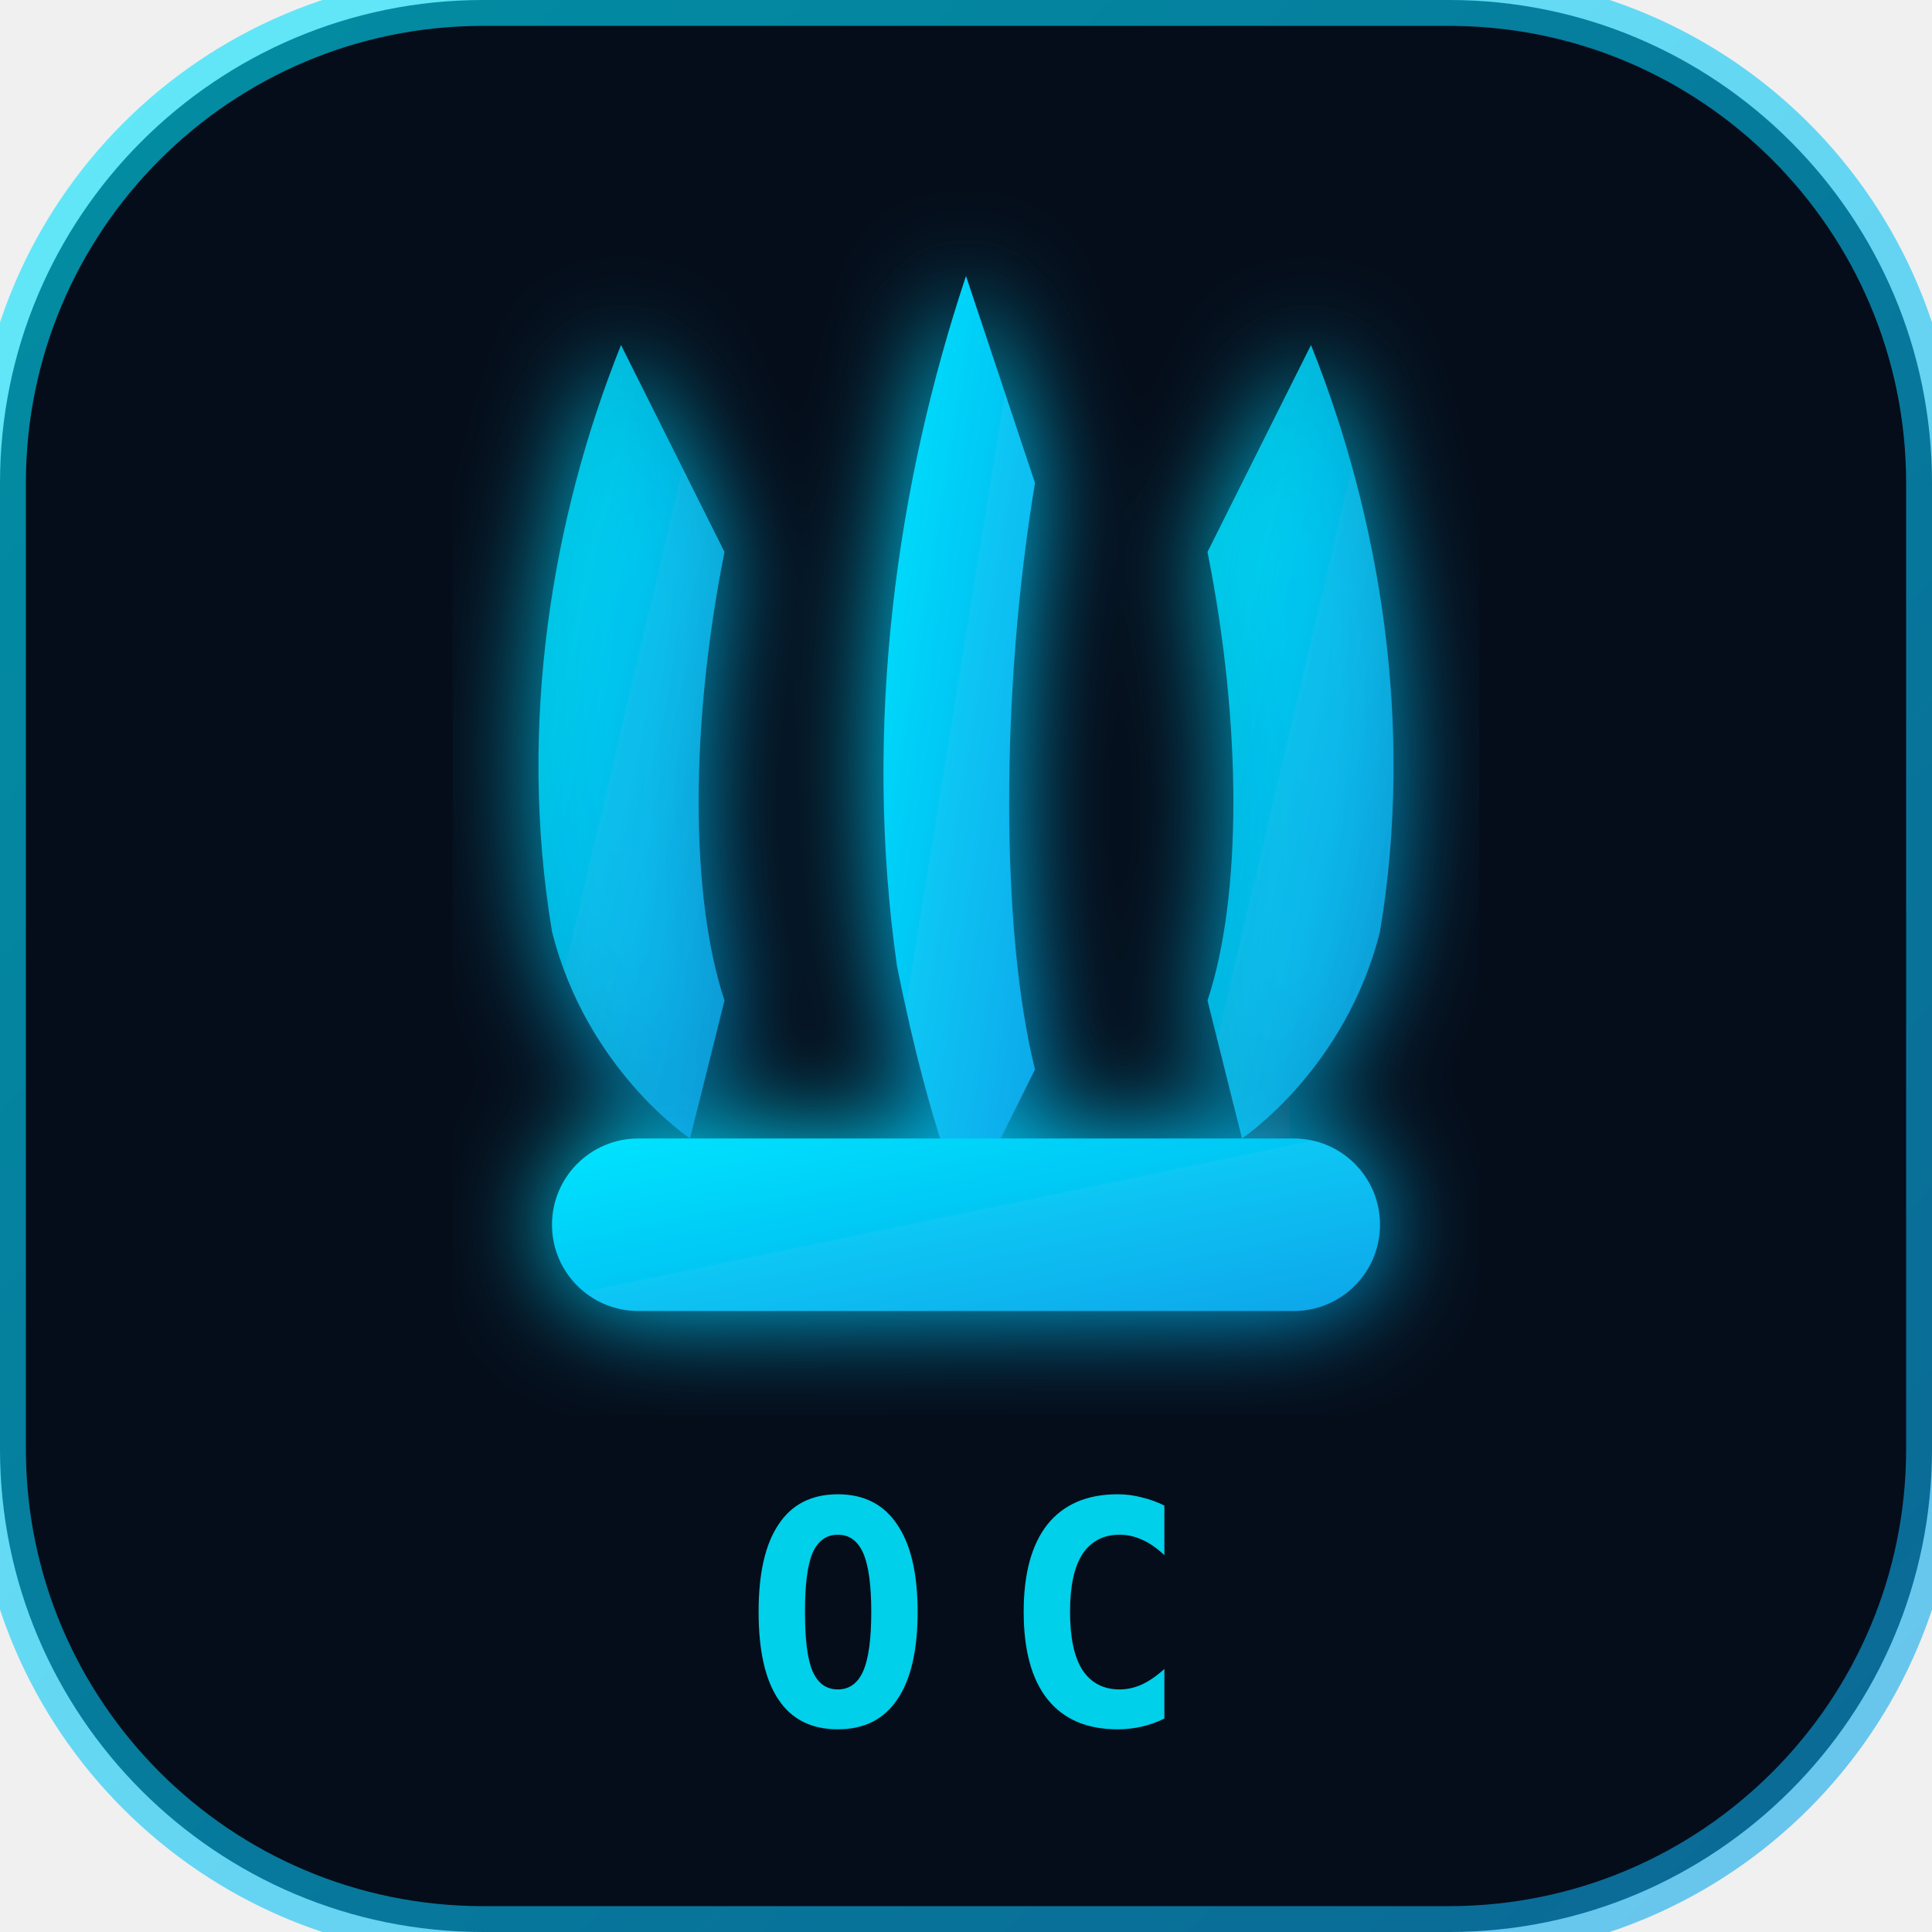
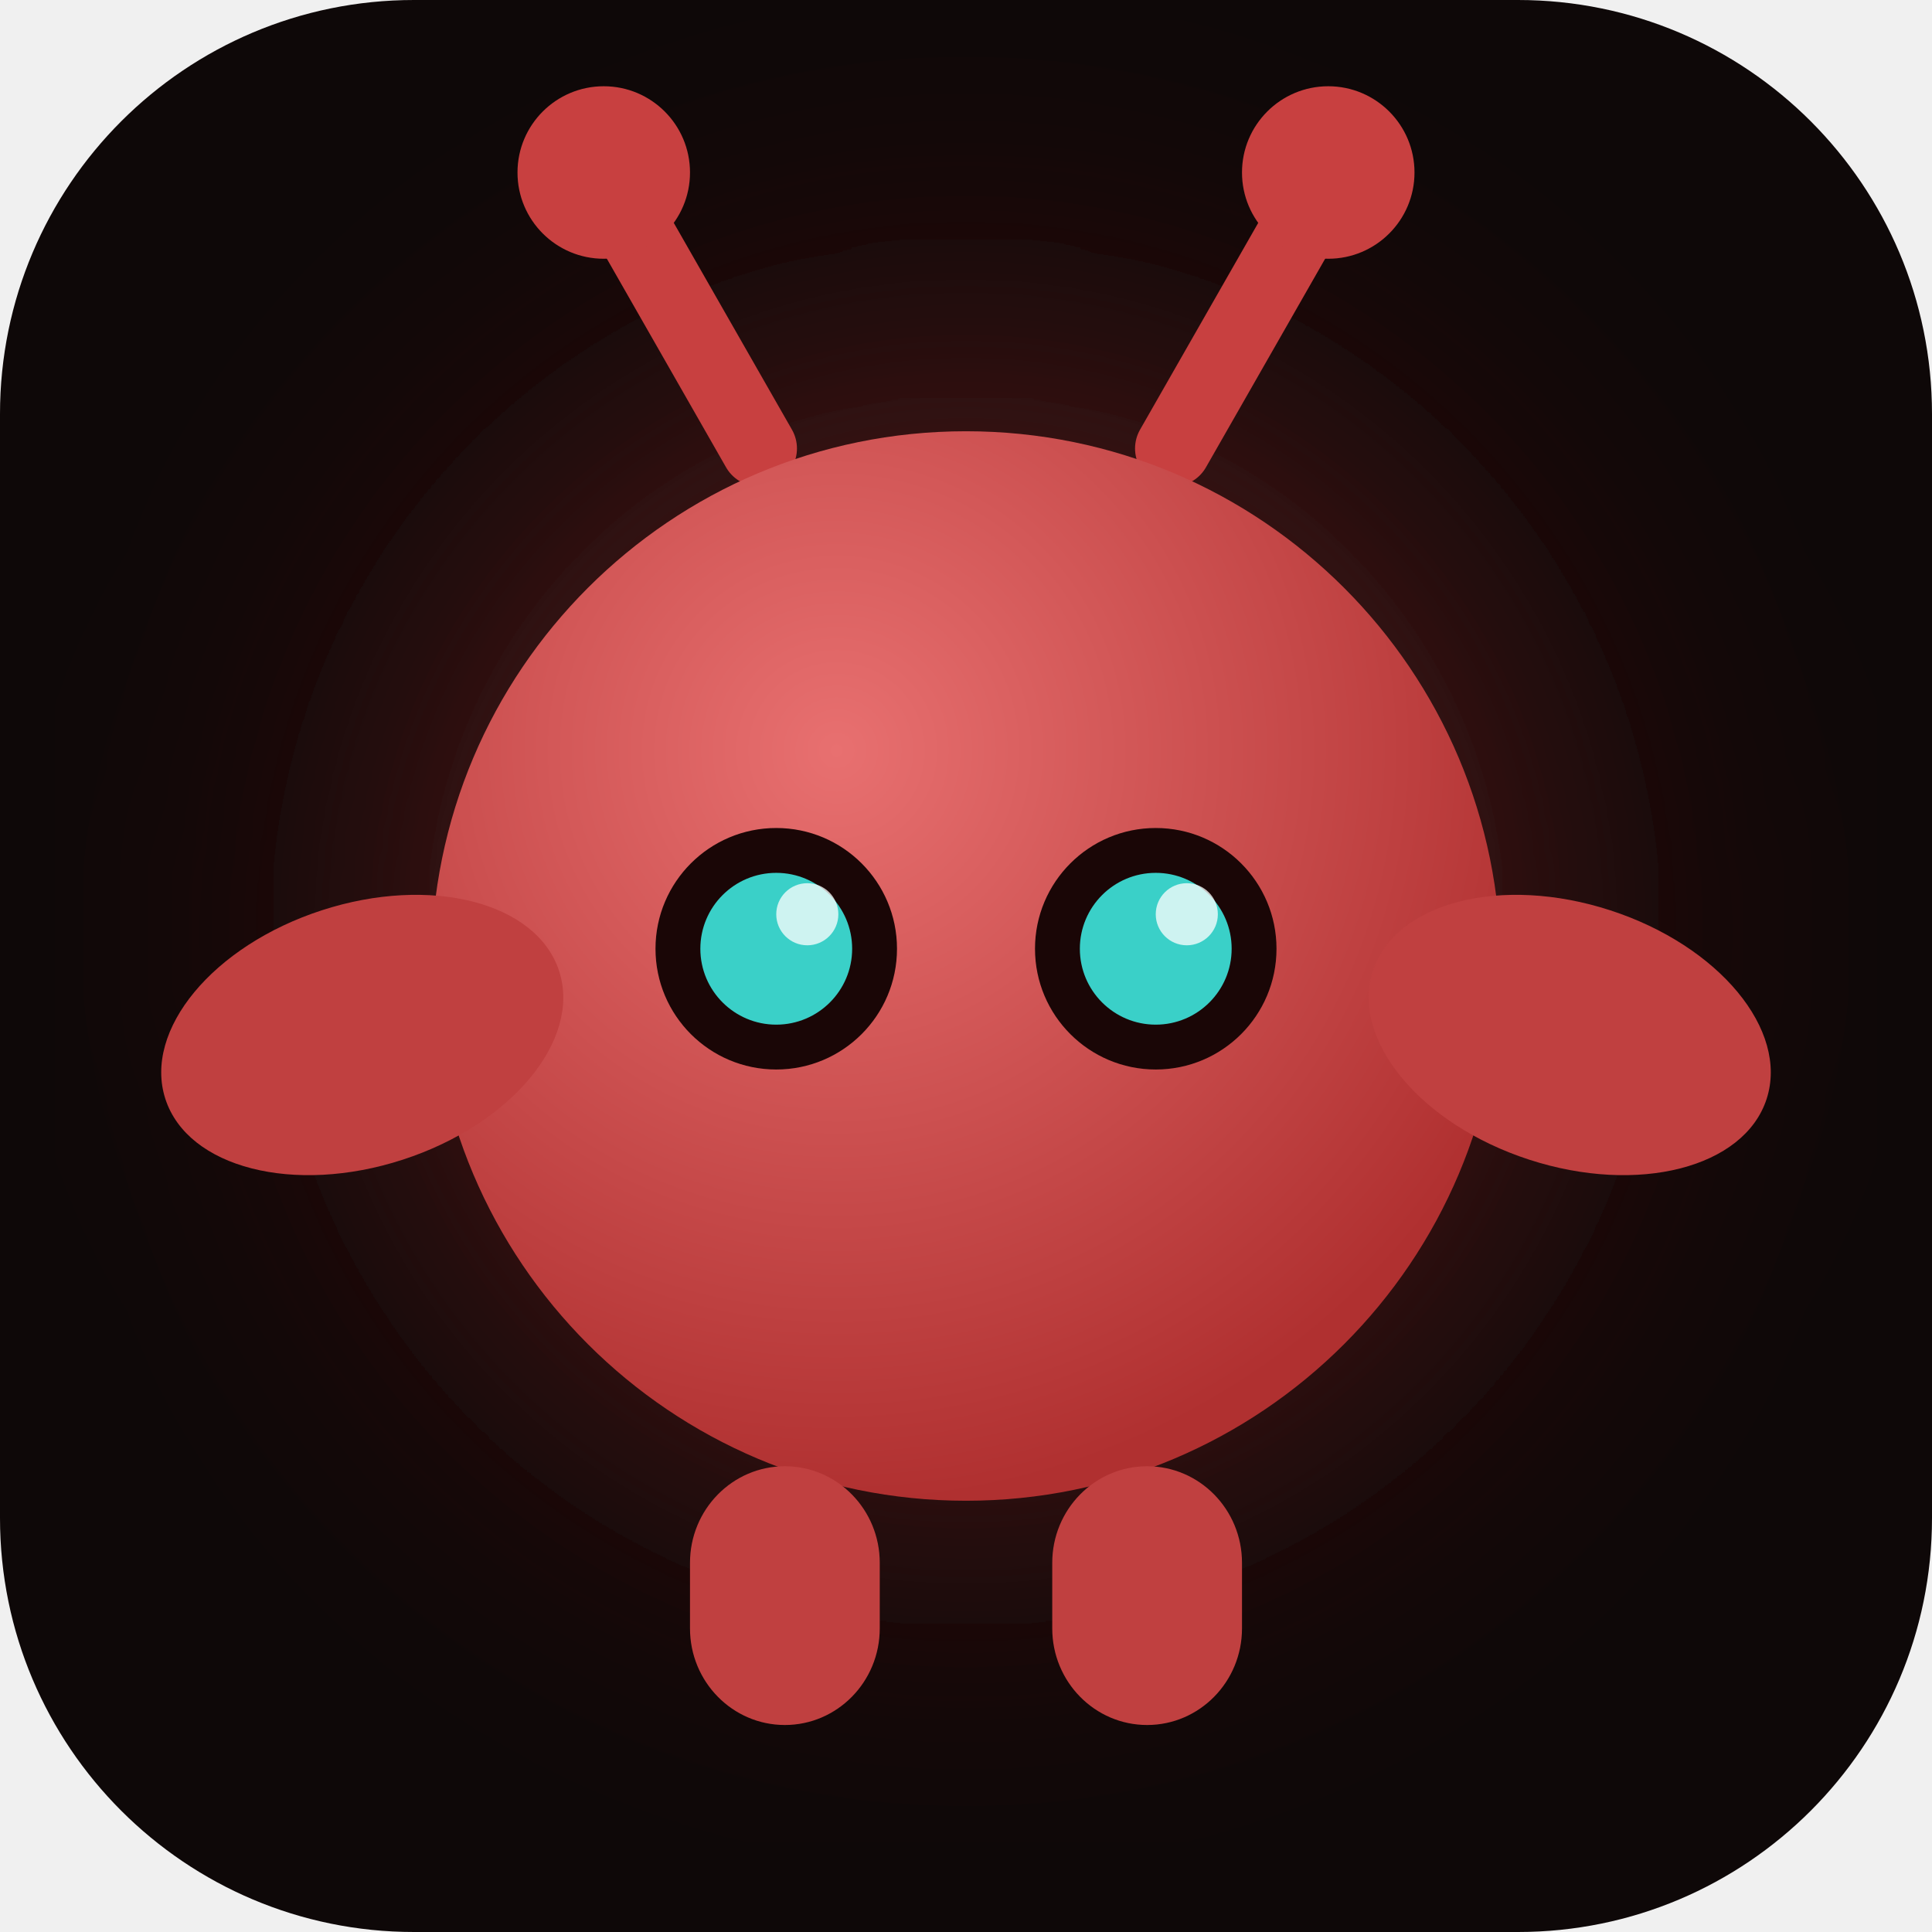
<svg xmlns="http://www.w3.org/2000/svg" viewBox="0 0 56 56">
  <defs>
-     <linearGradient id="ocGrad" x1="0%" y1="0%" x2="100%" y2="100%">
-       <stop offset="0%" stop-color="#00e5ff" />
-       <stop offset="100%" stop-color="#0ea5e9" />
-     </linearGradient>
-     <filter id="ocGlow">
-       <feGaussianBlur stdDeviation="1.5" result="blur" />
-       <feMerge>
-         <feMergeNode in="blur" />
-         <feMergeNode in="SourceGraphic" />
-       </feMerge>
+     <radialGradient id="oc-body" cx="38%" cy="30%" r="70%">
+       <stop offset="0%" stop-color="#e87070" />
+       <stop offset="100%" stop-color="#b03030" />
+     </radialGradient>
+     <radialGradient id="oc-glow" cx="50%" cy="50%" r="50%">
+       <stop offset="0%" stop-color="#cc3333" stop-opacity="0.6" />
+       <stop offset="100%" stop-color="#cc3333" stop-opacity="0" />
+     </radialGradient>
+     <filter id="oc-sf">
+       <feGaussianBlur stdDeviation="4" />
    </filter>
  </defs>
-   <rect width="56" height="56" rx="14" fill="#050d1a" />
-   <rect width="56" height="56" rx="14" fill="none" stroke="url(#ocGrad)" stroke-width="1.5" opacity="0.6" />
-   <g filter="url(#ocGlow)">
-     <path d="M18 10 C16 15 15 21 16 27 C17 31 20 33 20 33 L21 29 C20 26 20 21 21 16 Z" fill="url(#ocGrad)" opacity="0.85" />
-     <path d="M28 8 C26 14 25 21 26 28 C27 33 28 35 28 35 L30 31 C29 27 29 20 30 14 Z" fill="url(#ocGrad)" />
-     <path d="M38 10 C40 15 41 21 40 27 C39 31 36 33 36 33 L35 29 C36 26 36 21 35 16 Z" fill="url(#ocGrad)" opacity="0.85" />
-     <rect x="16" y="33" width="24" height="5" rx="2.5" fill="url(#ocGrad)" />
-   </g>
-   <text x="28" y="50" text-anchor="middle" fill="#00e5ff" font-family="ui-monospace, monospace" font-size="9" font-weight="900" letter-spacing="2" opacity="0.9">OC</text>
+   <rect width="56" height="56" rx="12" fill="#0e0808" />
+   <circle cx="28" cy="27" r="22" fill="url(#oc-glow)" filter="url(#oc-sf)" />
+   <line x1="22" y1="13" x2="18" y2="6" stroke="#c84040" stroke-width="2.2" stroke-linecap="round" />
+   <circle cx="17.5" cy="5" r="2.5" fill="#c84040" />
+   <line x1="34" y1="13" x2="38" y2="6" stroke="#c84040" stroke-width="2.2" stroke-linecap="round" />
+   <circle cx="38.5" cy="5" r="2.5" fill="#c84040" />
+   <circle cx="28" cy="28" r="15.5" fill="url(#oc-body)" />
+   <ellipse cx="10.5" cy="30" rx="6" ry="3.8" fill="#c04040" transform="rotate(-18 10.5 30)" />
+   <ellipse cx="45.5" cy="30" rx="6" ry="3.8" fill="#c04040" transform="rotate(18 45.5 30)" />
+   <circle cx="22.5" cy="27.5" r="3.5" fill="#1a0606" />
+   <circle cx="33.5" cy="27.5" r="3.5" fill="#1a0606" />
+   <circle cx="22.5" cy="27.5" r="2.2" fill="#3ad0c8" />
+   <circle cx="33.5" cy="27.5" r="2.2" fill="#3ad0c8" />
+   <circle cx="23.4" cy="26.5" r="0.9" fill="white" opacity="0.75" />
+   <circle cx="34.4" cy="26.5" r="0.9" fill="white" opacity="0.75" />
+   <rect x="20" y="42.5" width="5.5" height="7.5" rx="2.8" fill="#c04040" />
+   <rect x="30.5" y="42.5" width="5.5" height="7.5" rx="2.8" fill="#c04040" />
</svg>
